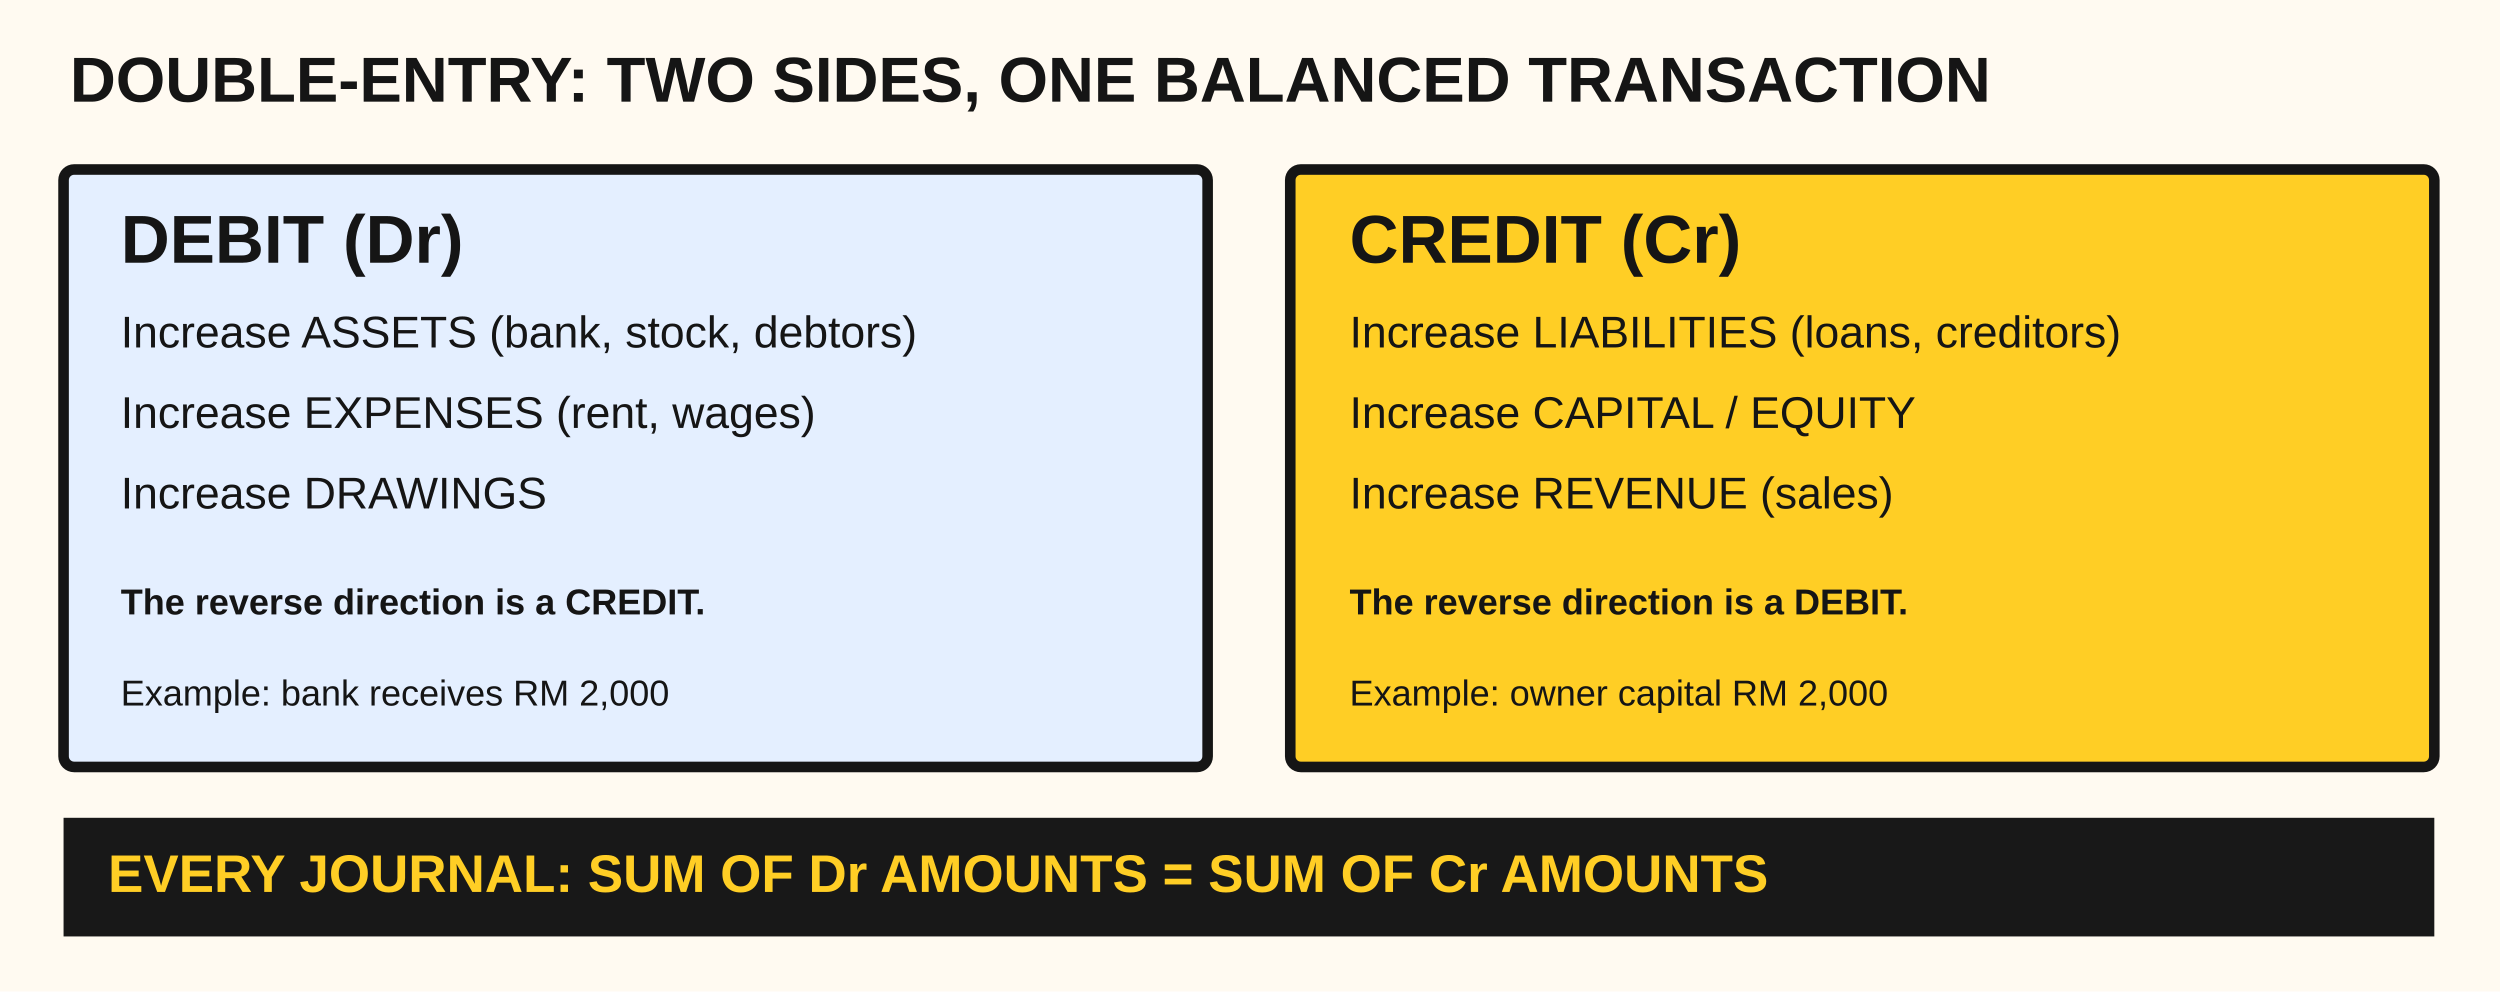
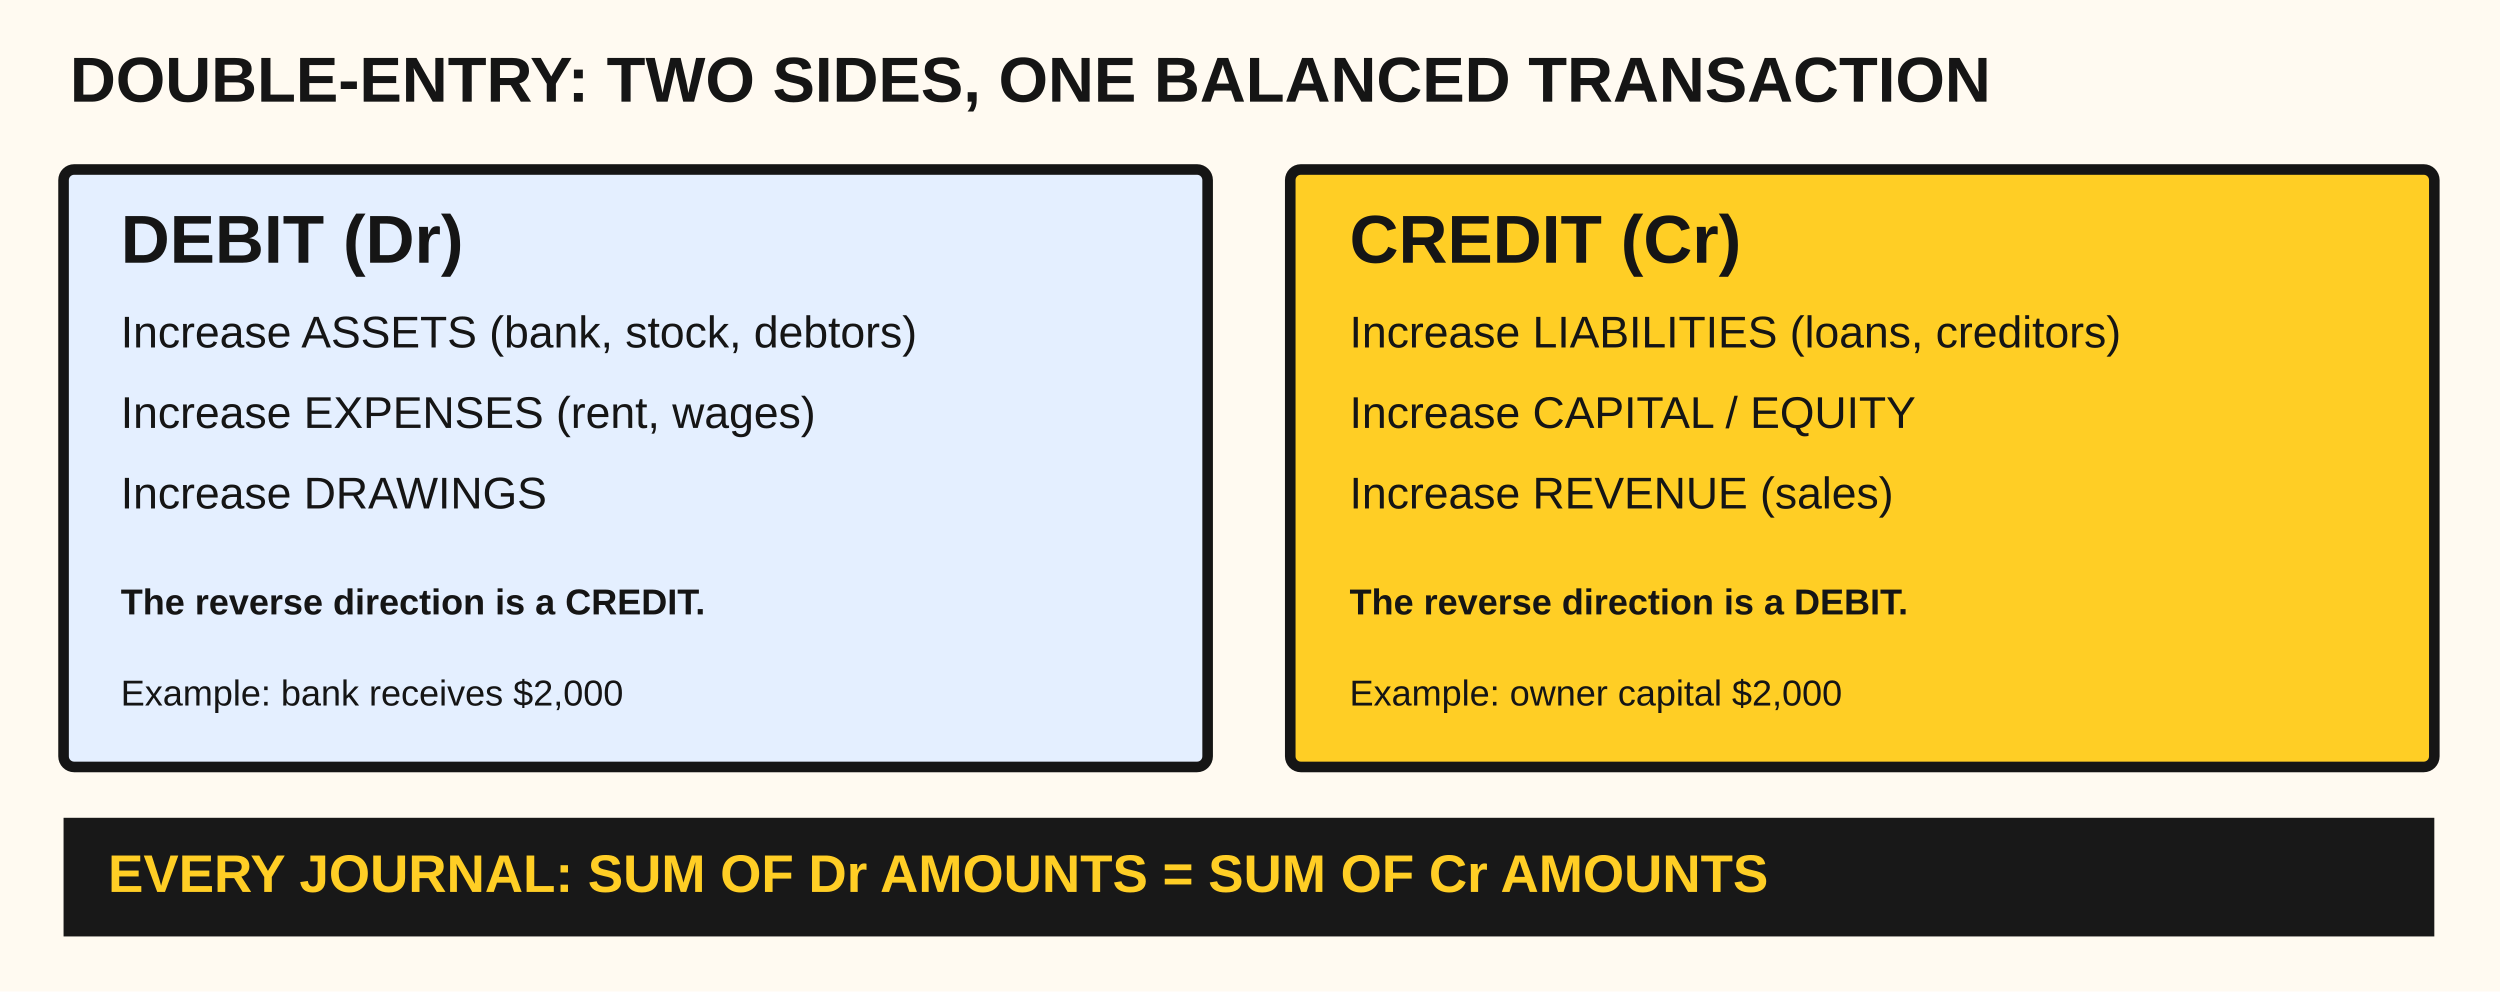
<svg xmlns="http://www.w3.org/2000/svg" viewBox="0 0 1180 468" role="img" aria-labelledby="title desc">
  <rect width="1180" height="468" fill="#fffaf1" />
  <g fill="#151515" font-family="Arial,sans-serif">
    <text x="33" y="48" font-size="30" font-weight="900">DOUBLE-ENTRY: TWO SIDES, ONE BALANCED TRANSACTION</text>
    <rect x="30" y="80" width="540" height="282" rx="5" fill="#e4efff" stroke="#151515" stroke-width="5" />
    <rect x="609" y="80" width="540" height="282" rx="5" fill="#ffce25" stroke="#151515" stroke-width="5" />
    <text x="57" y="124" font-size="32" font-weight="900">DEBIT (Dr)</text>
    <text x="637" y="124" font-size="32" font-weight="900">CREDIT (Cr)</text>
    <g font-size="21">
      <text x="57" y="164">Increase ASSETS (bank, stock, debtors)</text>
      <text x="57" y="202">Increase EXPENSES (rent, wages)</text>
      <text x="57" y="240">Increase DRAWINGS</text>
      <text x="637" y="164">Increase LIABILITIES (loans, creditors)</text>
      <text x="637" y="202">Increase CAPITAL / EQUITY</text>
      <text x="637" y="240">Increase REVENUE (sales)</text>
    </g>
    <g font-size="17">
      <text x="57" y="290" font-weight="700">The reverse direction is a CREDIT.</text>
      <text x="637" y="290" font-weight="700">The reverse direction is a DEBIT.</text>
-       <text x="57" y="333">Example: bank receives RM 2,000</text>
-       <text x="637" y="333">Example: owner capital RM 2,000</text>
+       <text x="57" y="333">Example: bank receives $2,000</text>
+       <text x="637" y="333">Example: owner capital $2,000</text>
    </g>
    <rect x="30" y="386" width="1119" height="56" fill="#181818" />
    <text x="51" y="421" fill="#ffce25" font-size="25" font-weight="900">EVERY JOURNAL: SUM OF Dr AMOUNTS = SUM OF Cr AMOUNTS</text>
  </g>
</svg>
